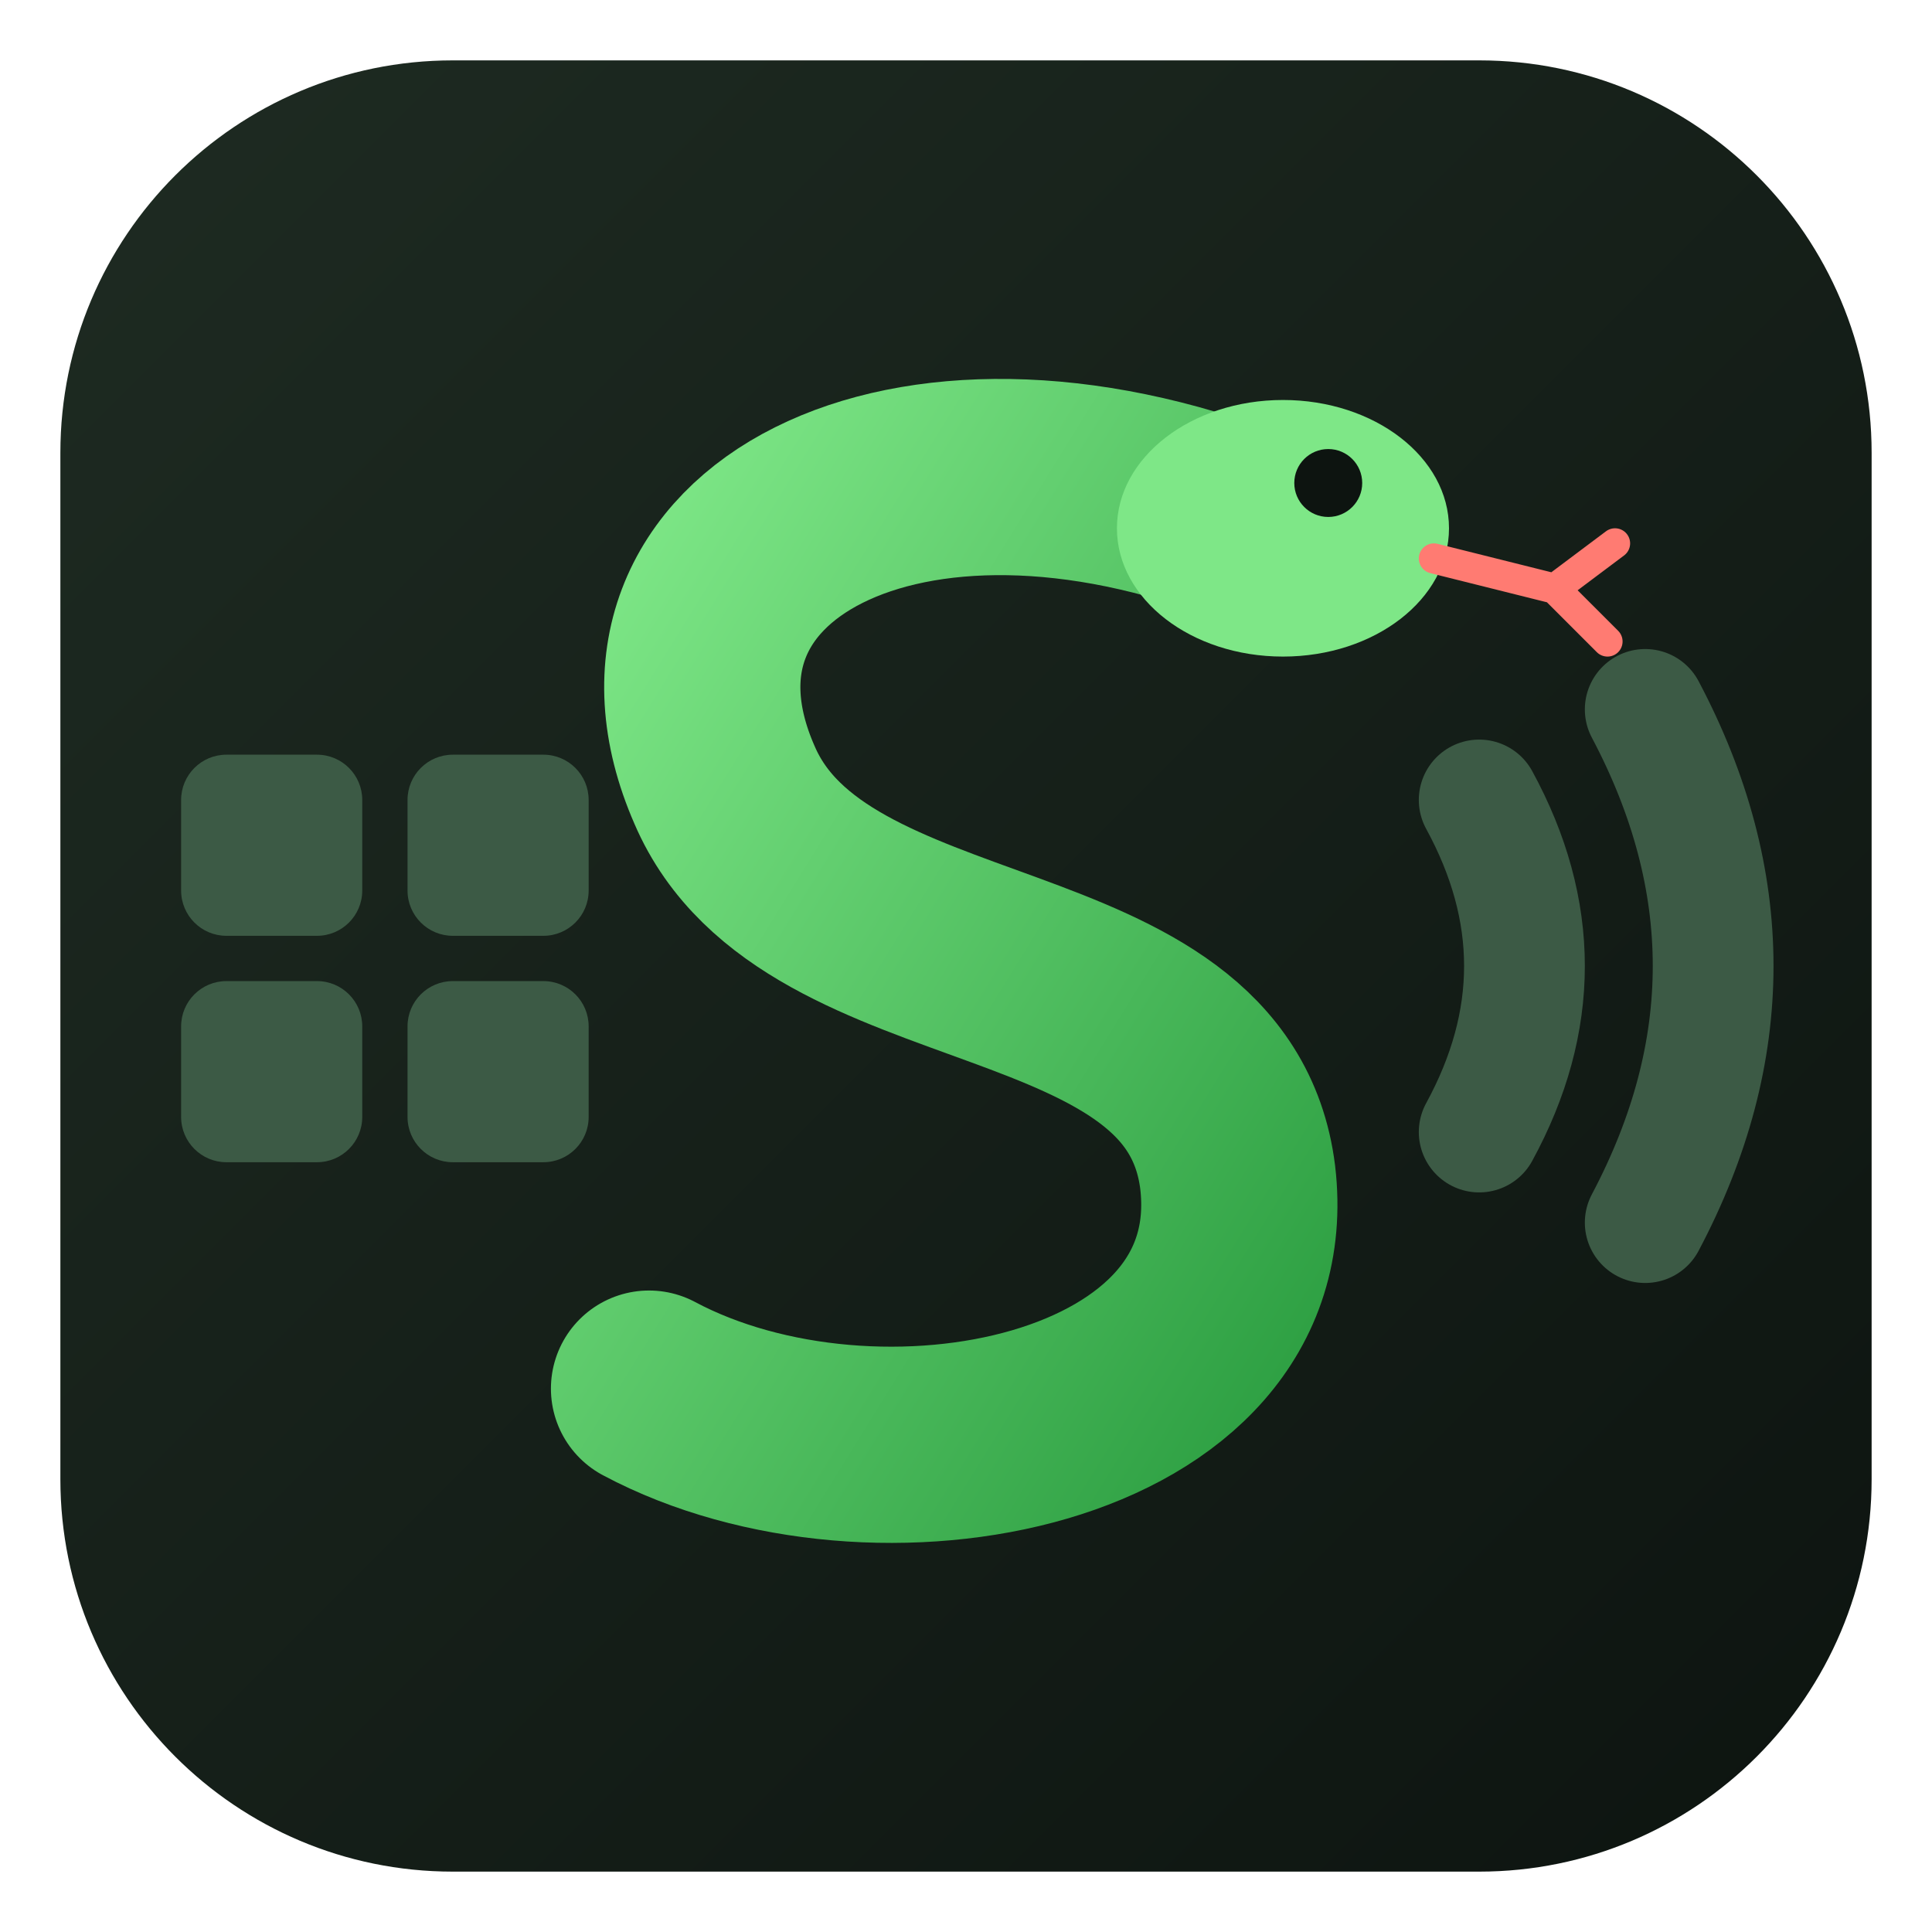
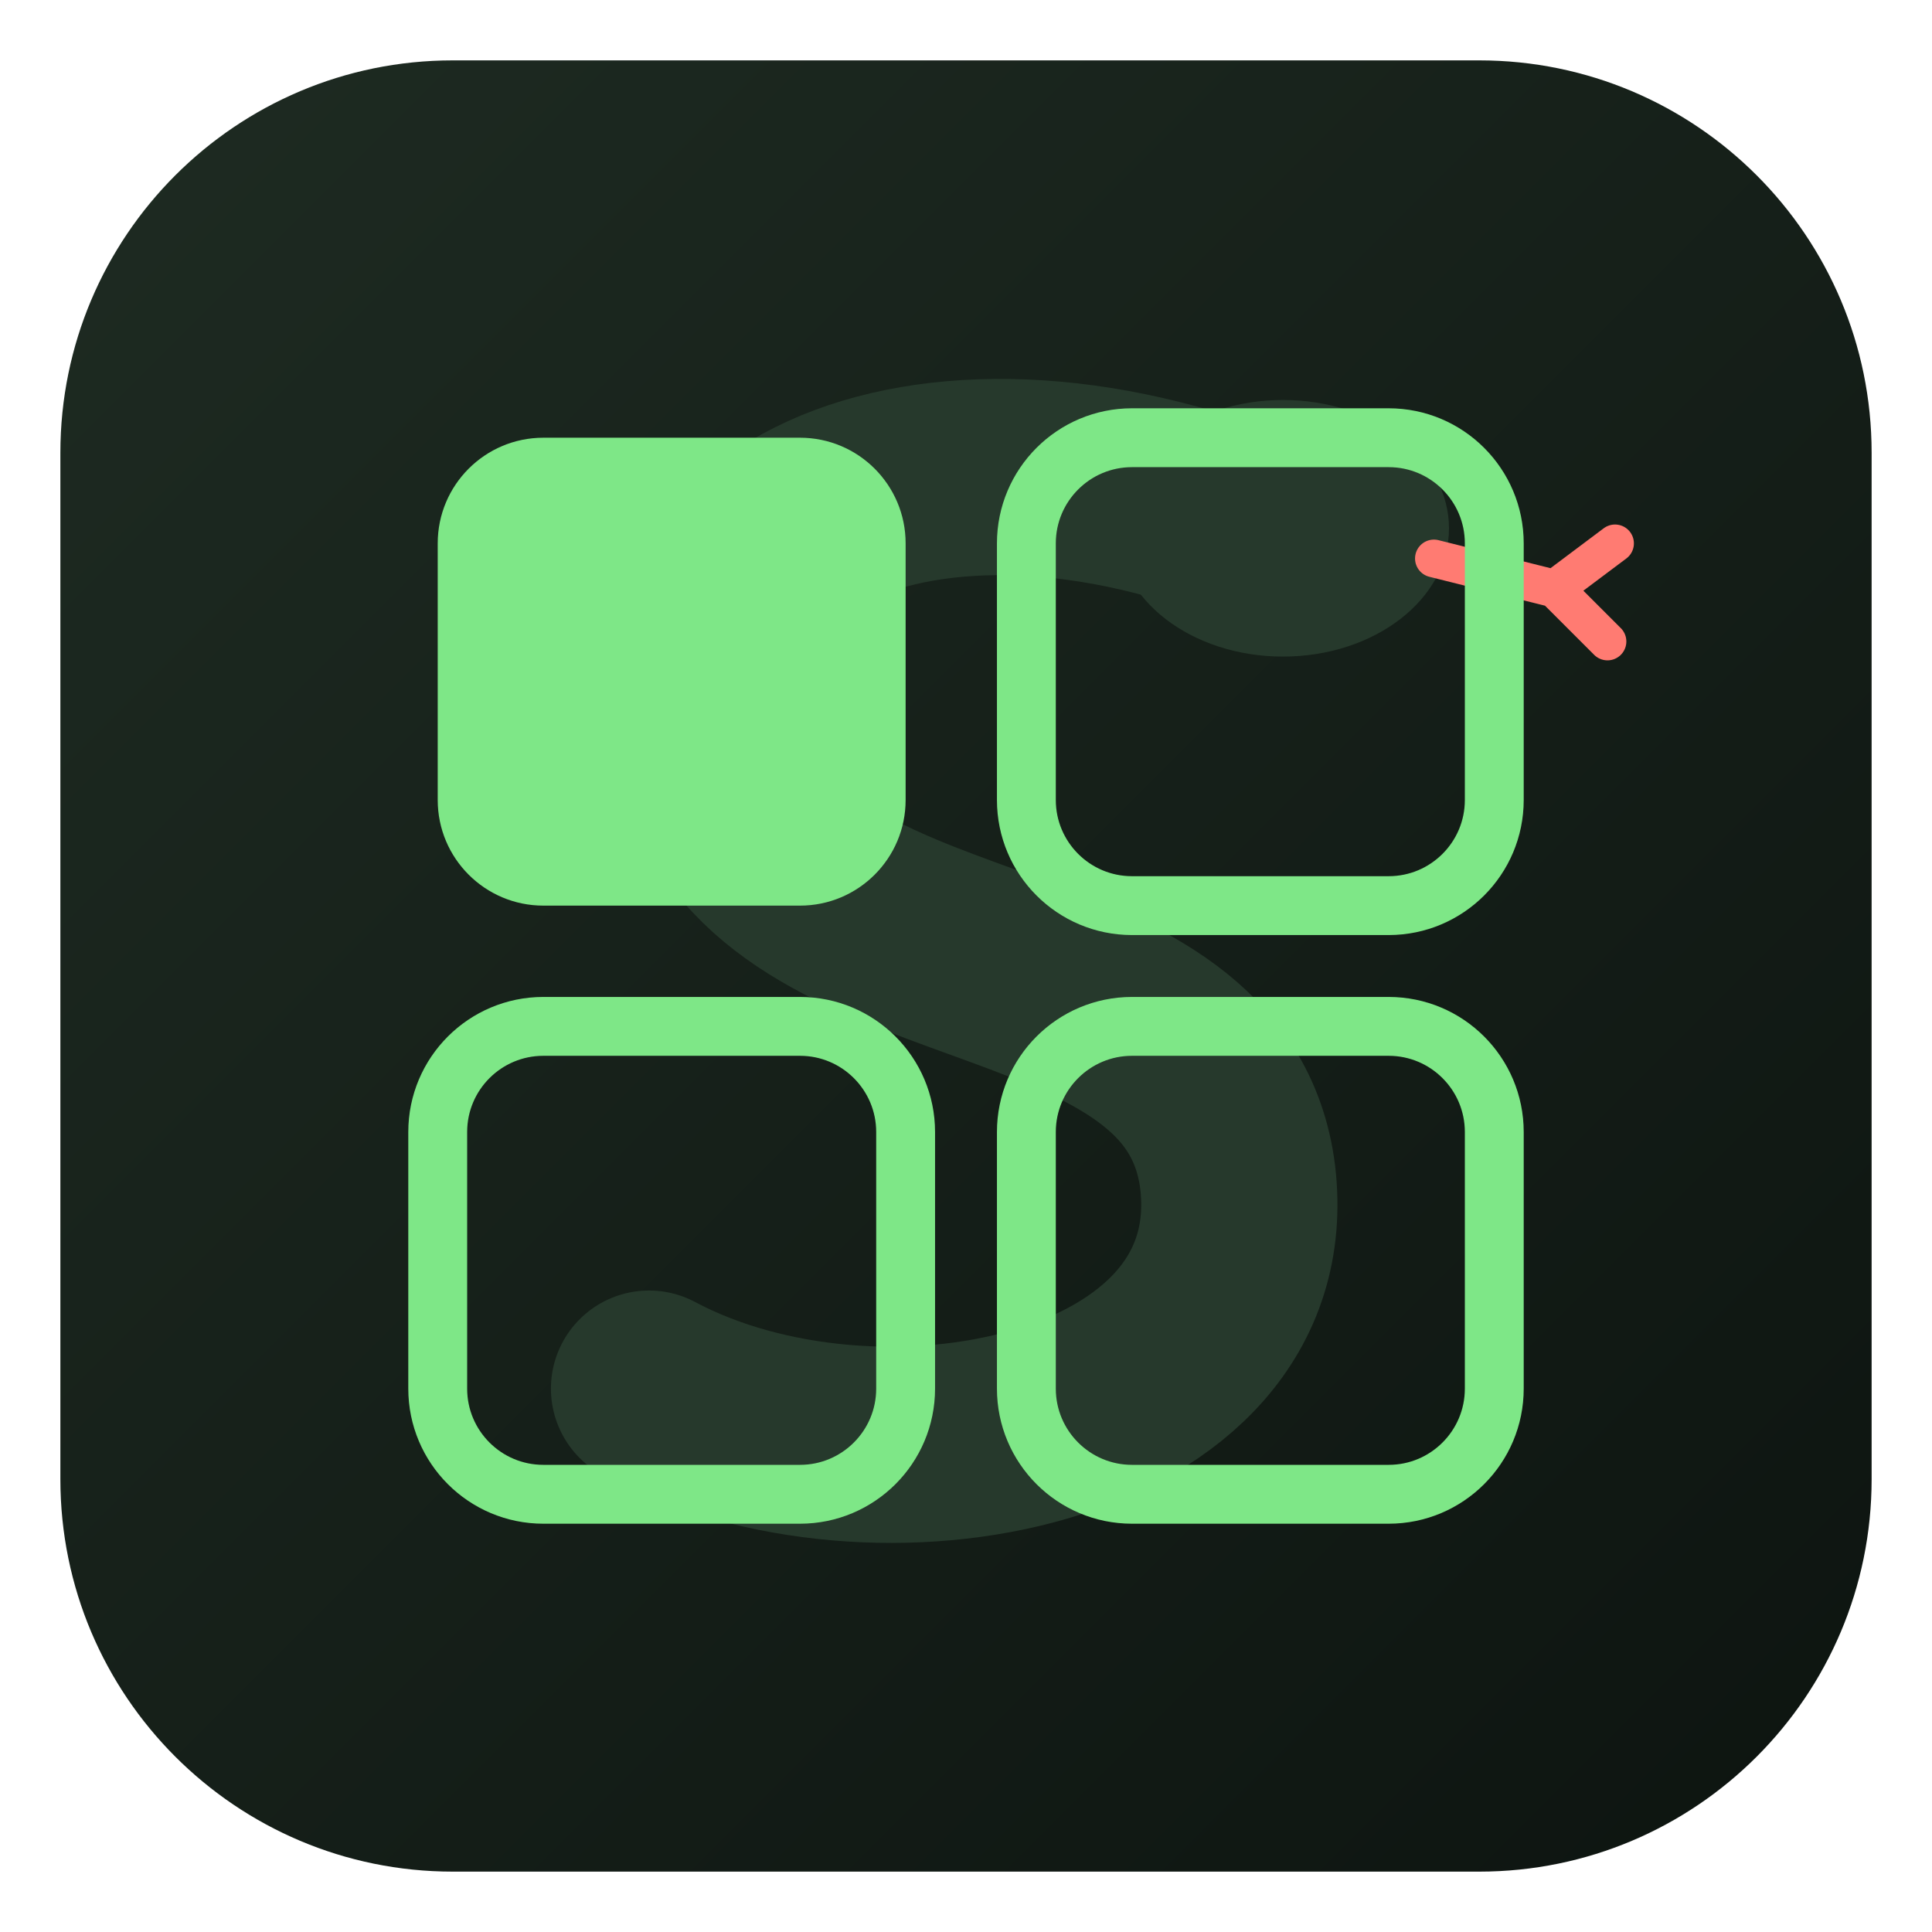
<svg xmlns="http://www.w3.org/2000/svg" viewBox="0 0 256 256">
  <defs>
    <linearGradient id="bg" x1="0" y1="0" x2="1" y2="1">
      <stop offset="0" stop-color="#1e2b22" />
      <stop offset="1" stop-color="#0d1410" />
    </linearGradient>
-     <linearGradient id="body" x1="0" y1="0" x2="1" y2="1">
-       <stop offset="0" stop-color="#7ee787" />
-       <stop offset="1" stop-color="#2ea043" />
-     </linearGradient>
  </defs>
  <rect x="8" y="8" width="240" height="240" rx="52" fill="url(#bg)" />
-   <rect x="24" y="100" width="24" height="24" rx="6" fill="#3c5a45" />
-   <rect x="24" y="130" width="24" height="24" rx="6" fill="#3c5a45" />
-   <rect x="54" y="100" width="24" height="24" rx="6" fill="#3c5a45" />
-   <rect x="54" y="130" width="24" height="24" rx="6" fill="#3c5a45" />
-   <path d="M196 106 Q 208 128 196 150" fill="none" stroke="#3c5a45" stroke-width="16" stroke-linecap="round" stroke-linejoin="round" />
-   <path d="M218 94 Q 236 128 218 162" fill="none" stroke="#3c5a45" stroke-width="16" stroke-linecap="round" stroke-linejoin="round" />
-   <path d="M166 70 C 120 52, 82 72, 96 104 C 108 132, 160 124, 164 156 C 168 190, 116 200, 86 184" fill="none" stroke="url(#body)" stroke-width="26" stroke-linecap="round" />
-   <ellipse cx="170" cy="70" rx="22" ry="17" fill="#7ee787" />
-   <circle cx="176" cy="64" r="4.5" fill="#0d1410" />
-   <path d="M190 74 L206 78 M206 78 L214 72 M206 78 L213 85" stroke="#ff7b72" stroke-width="4" stroke-linecap="round" fill="none" />
+   <path d="M166 70 C 120 52, 82 72, 96 104 C 108 132, 160 124, 164 156 C 168 190, 116 200, 86 184" fill="none" stroke="#26392c" stroke-width="26" stroke-linecap="round" />
+   <ellipse cx="170" cy="70" rx="22" ry="17" fill="#26392c" />
+   <path d="M190 74 L206 78 M206 78 L214 72 M206 78 L213 85" stroke="#ff7b72" stroke-width="5" stroke-linecap="round" fill="none" />
+   <rect x="58" y="58" width="62" height="62" rx="14" fill="#7ee787" />
+   <rect x="136" y="58" width="62" height="62" rx="14" fill="none" stroke="#7ee787" stroke-width="7.8" stroke-linecap="round" stroke-linejoin="round" />
+   <rect x="58" y="136" width="62" height="62" rx="14" fill="none" stroke="#7ee787" stroke-width="7.8" stroke-linecap="round" stroke-linejoin="round" />
+   <rect x="136" y="136" width="62" height="62" rx="14" fill="none" stroke="#7ee787" stroke-width="7.8" stroke-linecap="round" stroke-linejoin="round" />
</svg>
